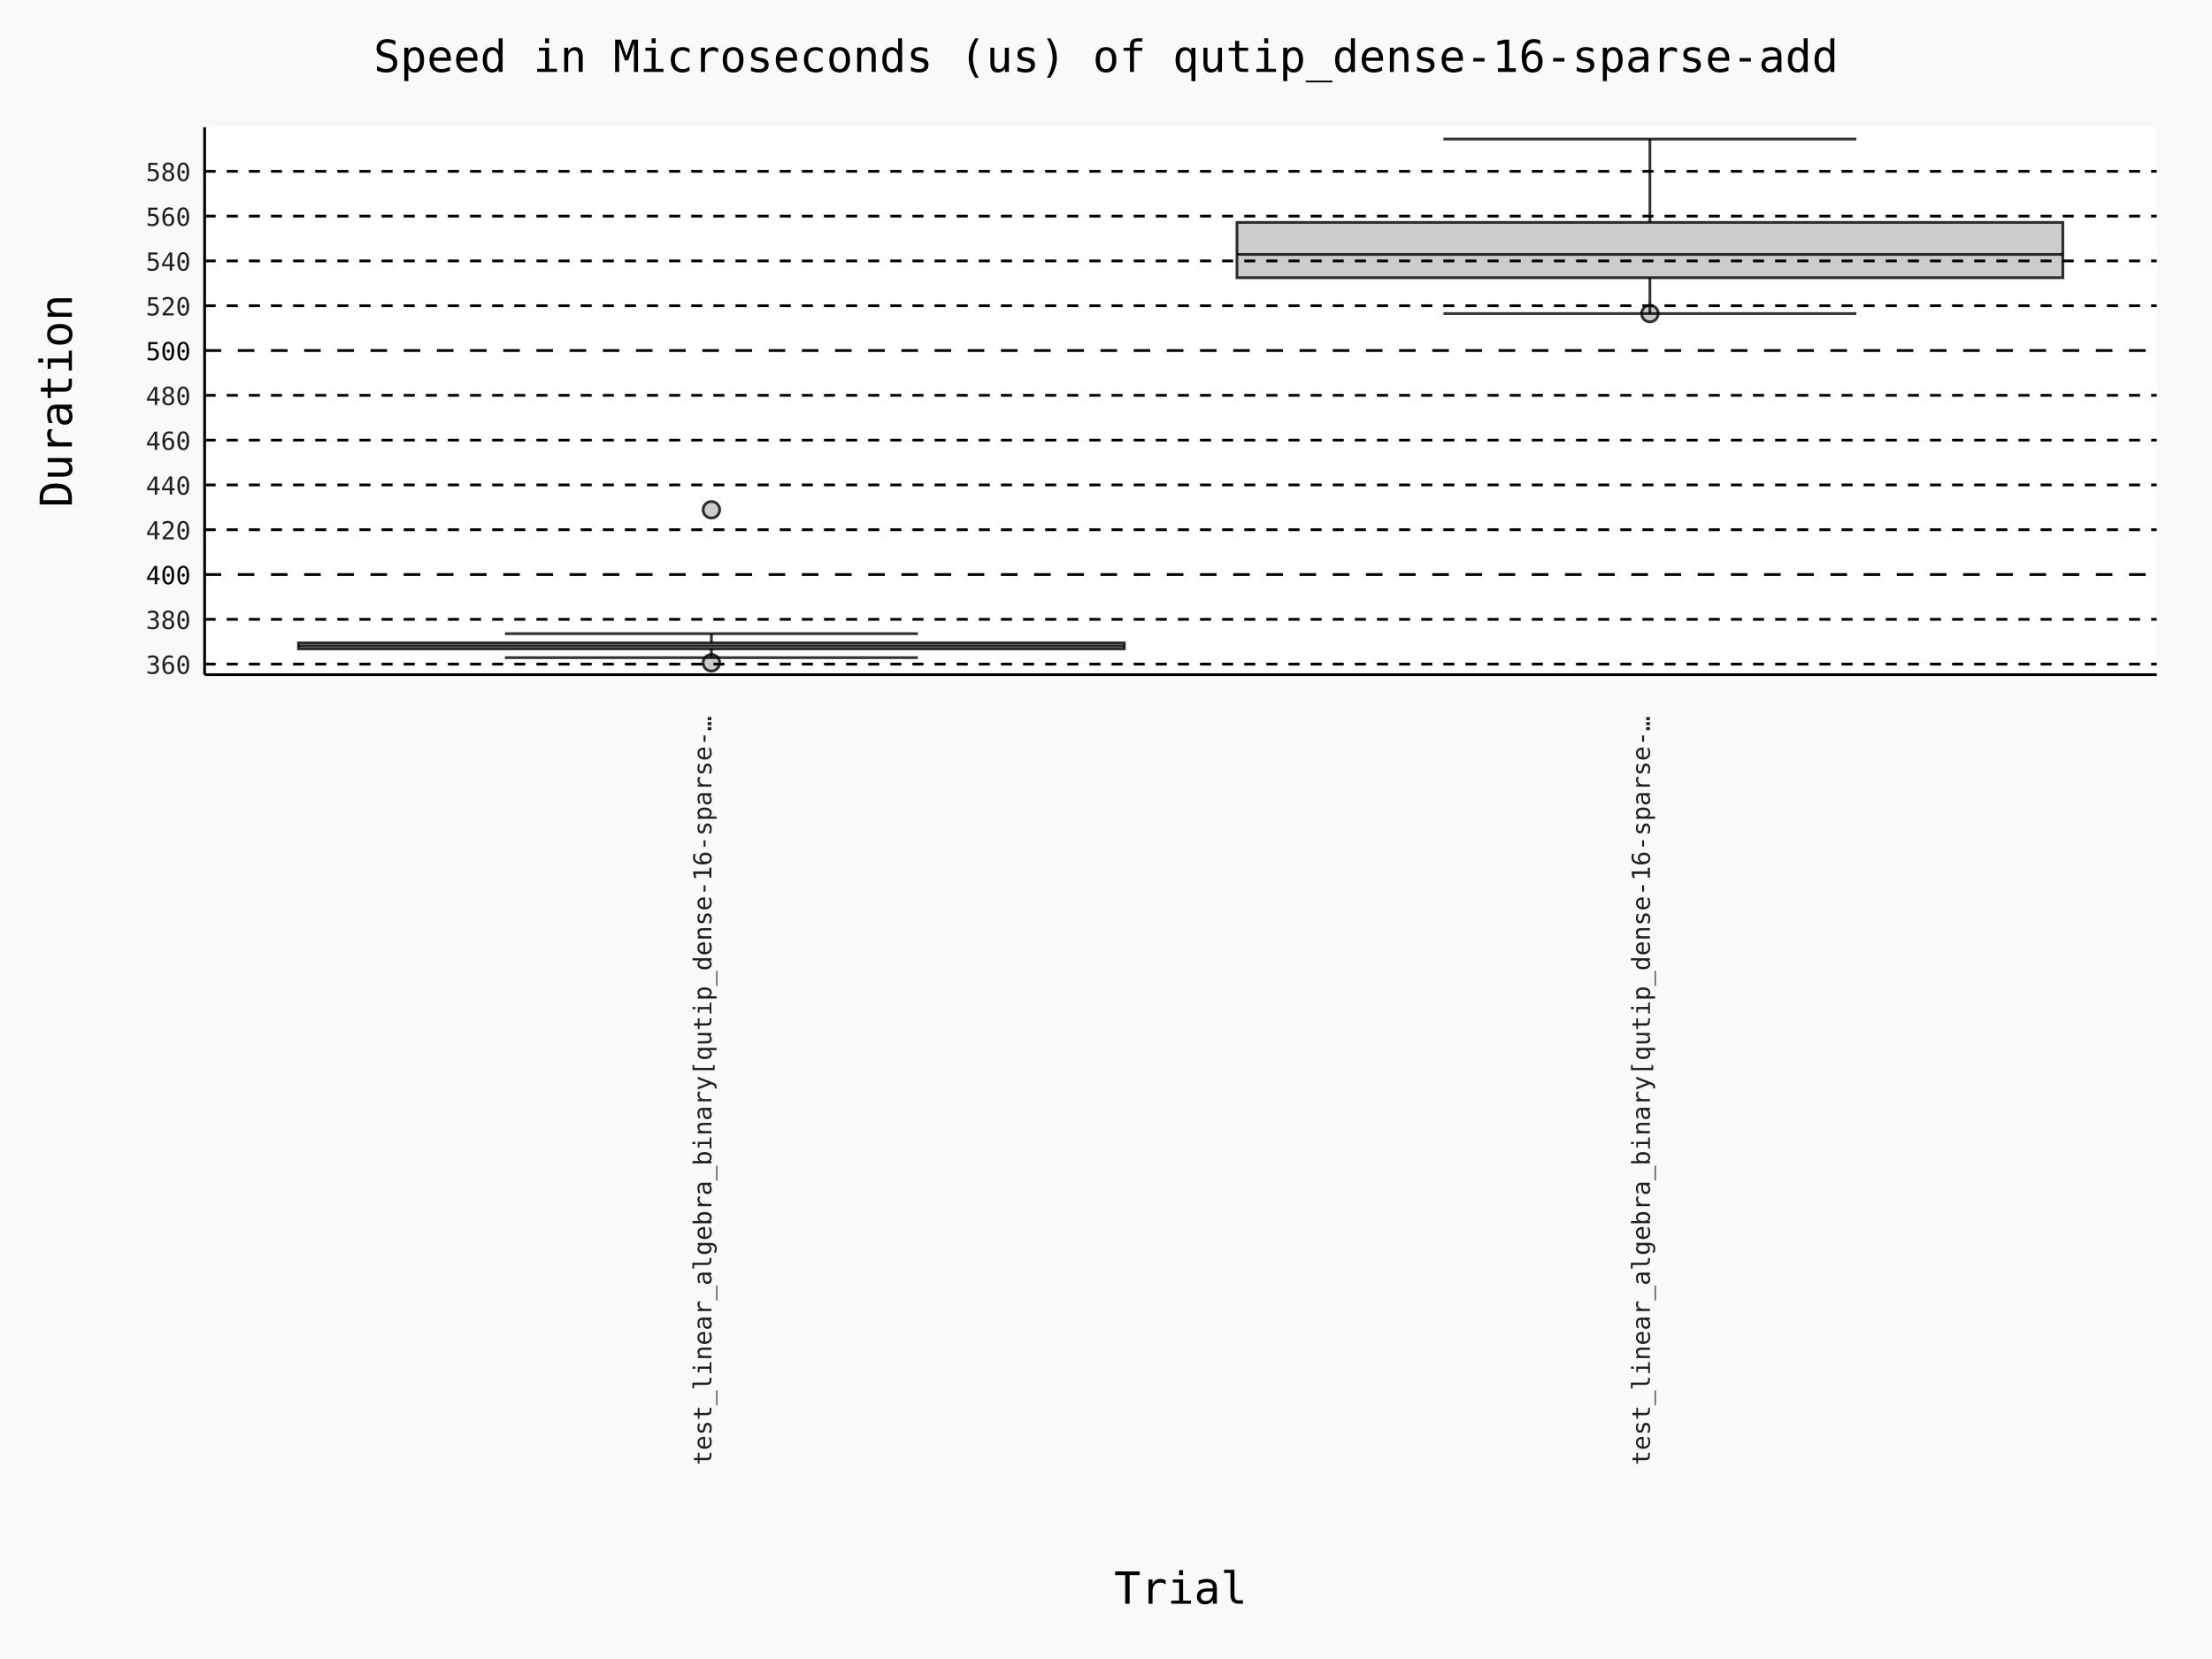
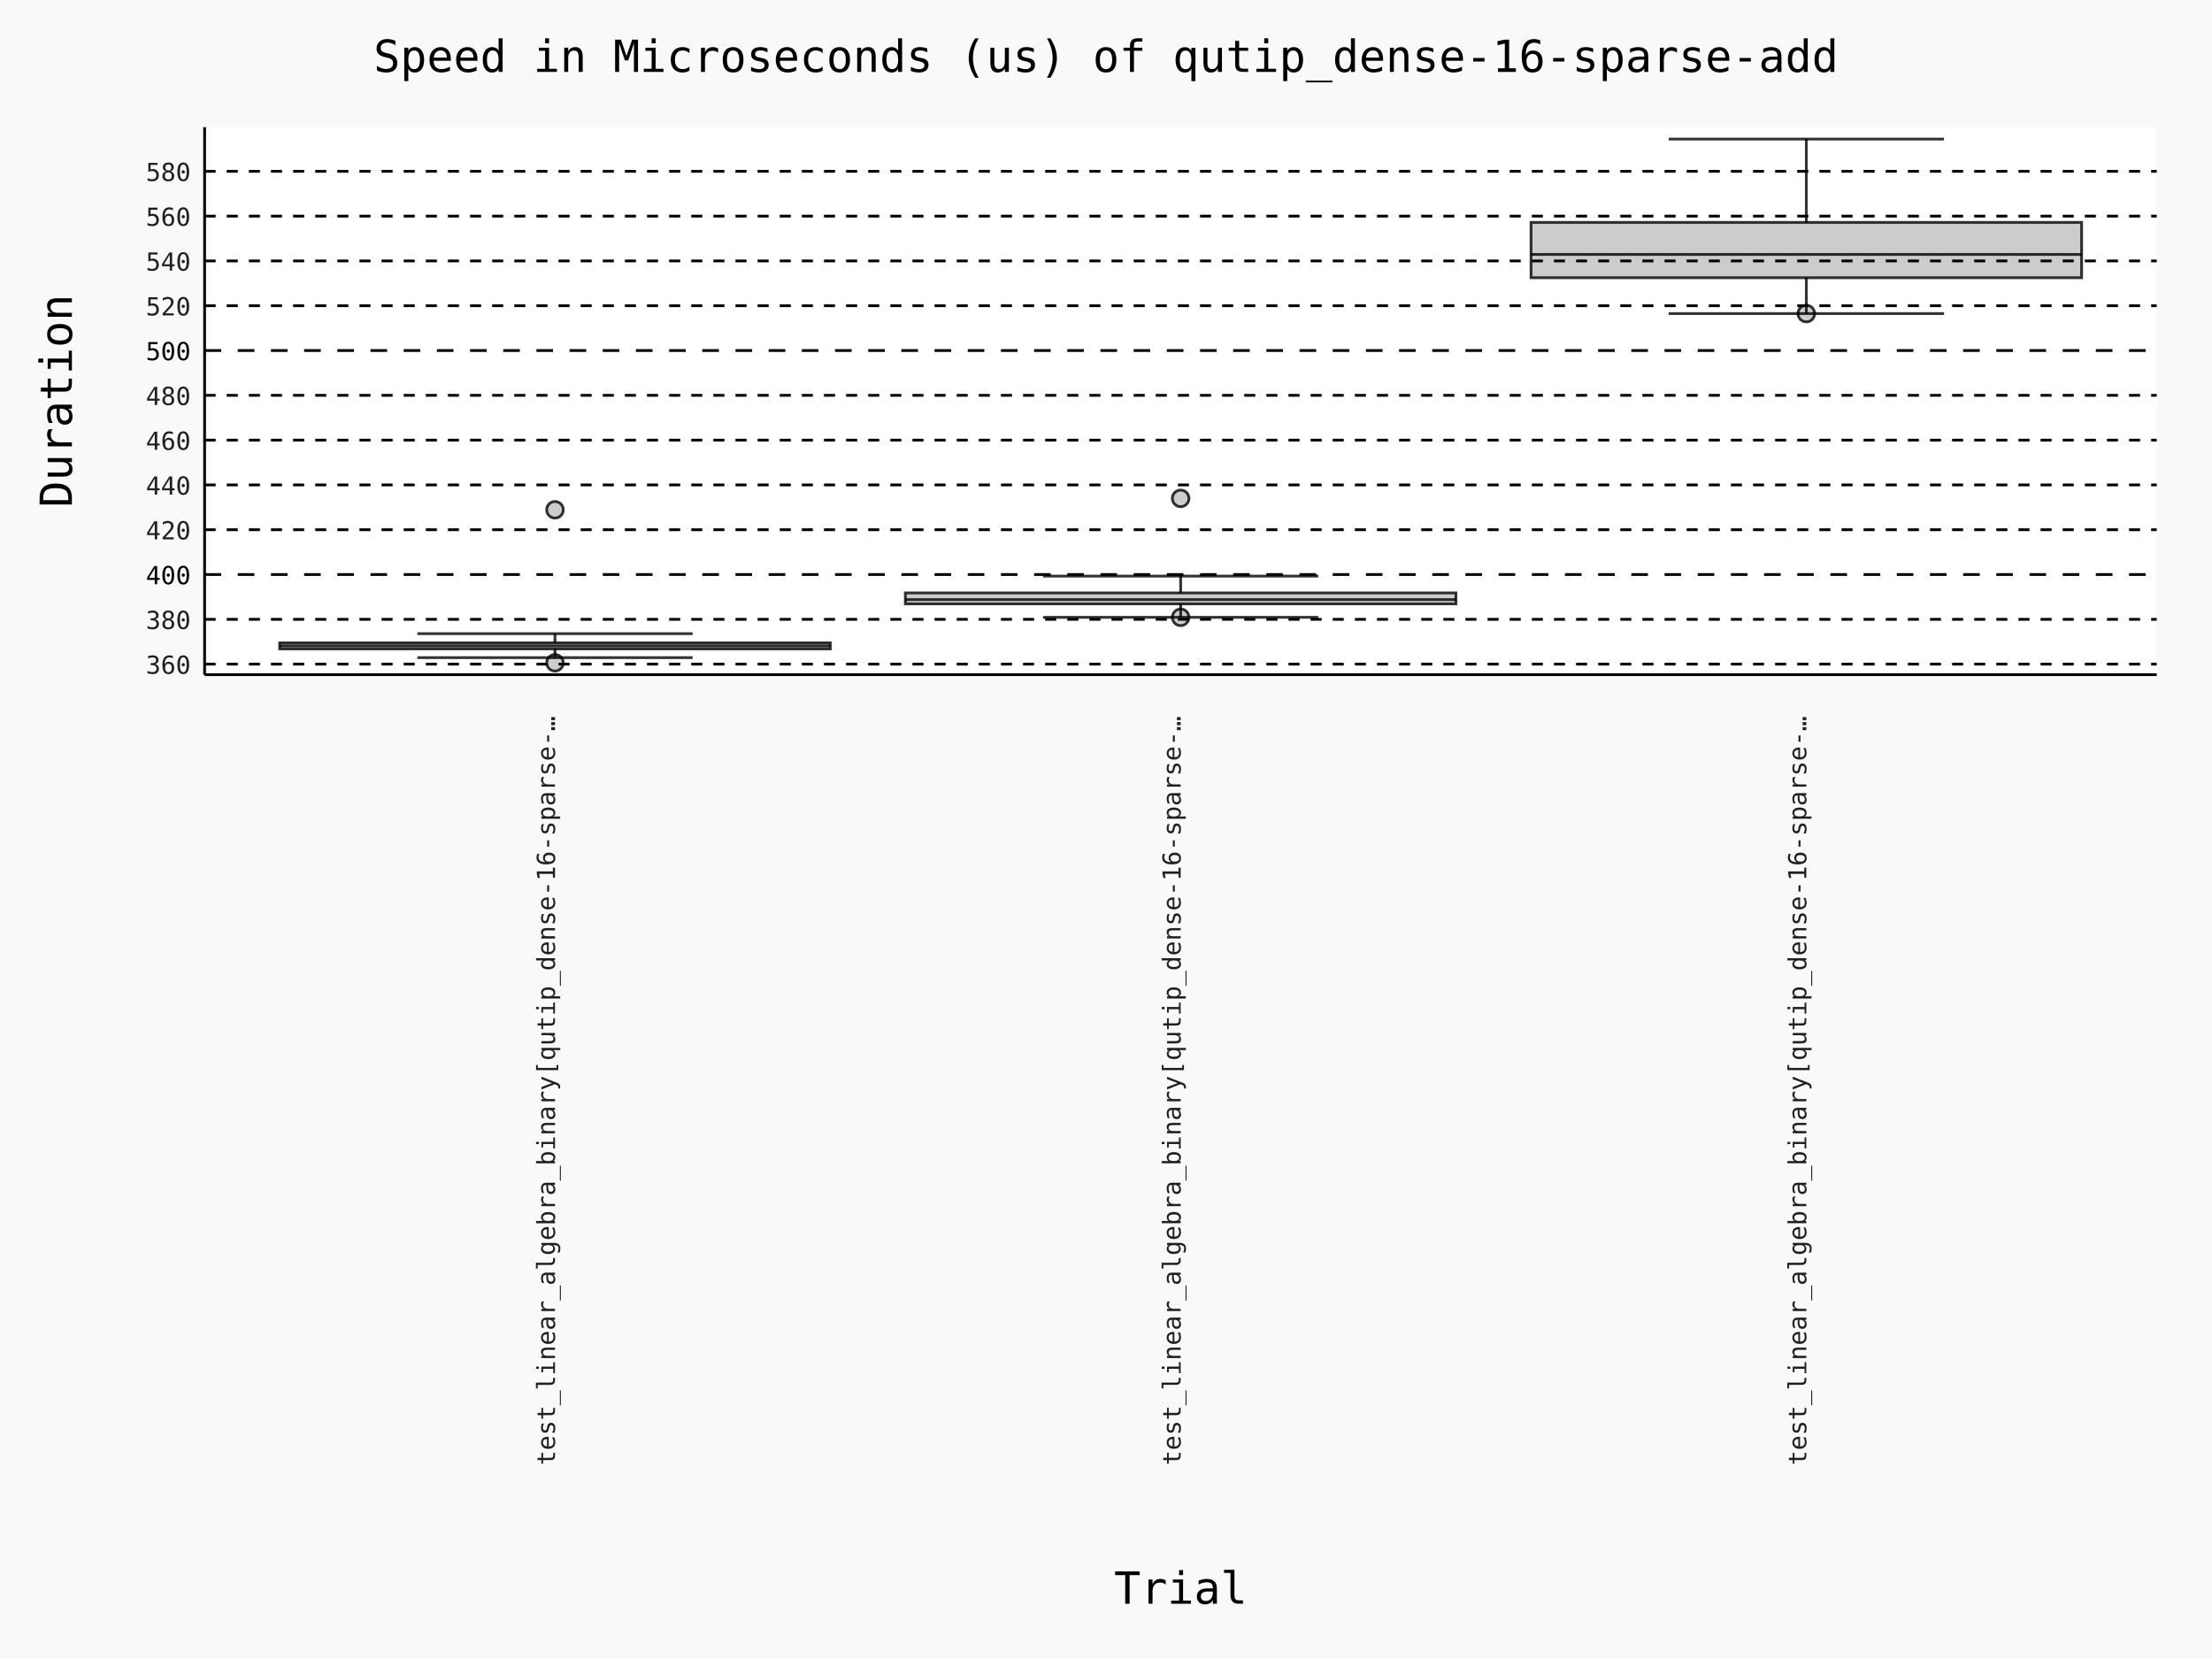
- <svg xmlns="http://www.w3.org/2000/svg" id="chart-1bbce14e-b577-4d97-9c5e-99479ba8e9a6" class="pygal-chart" viewBox="0 0 800 600">
+ <svg xmlns="http://www.w3.org/2000/svg" id="chart-92ea63c4-4182-4daa-8847-56160458f83b" class="pygal-chart" viewBox="0 0 800 600">
  <defs>
-     <style type="text/css">#chart-1bbce14e-b577-4d97-9c5e-99479ba8e9a6{-webkit-user-select:none;-webkit-font-smoothing:antialiased;font-family:Consolas,"Deja Vu Sans Mono","Bitstream Vera Sans Mono","Courier New",monospace}#chart-1bbce14e-b577-4d97-9c5e-99479ba8e9a6 .title{font-family:Consolas,"Deja Vu Sans Mono","Bitstream Vera Sans Mono","Courier New",monospace;font-size:16px}#chart-1bbce14e-b577-4d97-9c5e-99479ba8e9a6 .legends .legend text{font-family:Consolas,"Deja Vu Sans Mono","Bitstream Vera Sans Mono","Courier New",monospace;font-size:14px}#chart-1bbce14e-b577-4d97-9c5e-99479ba8e9a6 .axis text{font-family:Consolas,"Deja Vu Sans Mono","Bitstream Vera Sans Mono","Courier New",monospace;font-size:10px}#chart-1bbce14e-b577-4d97-9c5e-99479ba8e9a6 .axis text.major{font-family:Consolas,"Deja Vu Sans Mono","Bitstream Vera Sans Mono","Courier New",monospace;font-size:10px}#chart-1bbce14e-b577-4d97-9c5e-99479ba8e9a6 .text-overlay text.value{font-family:Consolas,"Deja Vu Sans Mono","Bitstream Vera Sans Mono","Courier New",monospace;font-size:16px}#chart-1bbce14e-b577-4d97-9c5e-99479ba8e9a6 .text-overlay text.label{font-family:Consolas,"Deja Vu Sans Mono","Bitstream Vera Sans Mono","Courier New",monospace;font-size:10px}#chart-1bbce14e-b577-4d97-9c5e-99479ba8e9a6 .tooltip{font-family:Consolas,"Deja Vu Sans Mono","Bitstream Vera Sans Mono","Courier New",monospace;font-size:14px}#chart-1bbce14e-b577-4d97-9c5e-99479ba8e9a6 text.no_data{font-family:Consolas,"Deja Vu Sans Mono","Bitstream Vera Sans Mono","Courier New",monospace;font-size:64px}
- #chart-1bbce14e-b577-4d97-9c5e-99479ba8e9a6{background-color:rgba(249,249,249,1)}#chart-1bbce14e-b577-4d97-9c5e-99479ba8e9a6 path,#chart-1bbce14e-b577-4d97-9c5e-99479ba8e9a6 line,#chart-1bbce14e-b577-4d97-9c5e-99479ba8e9a6 rect,#chart-1bbce14e-b577-4d97-9c5e-99479ba8e9a6 circle{-webkit-transition:150ms;-moz-transition:150ms;transition:150ms}#chart-1bbce14e-b577-4d97-9c5e-99479ba8e9a6 .graph &gt; .background{fill:rgba(249,249,249,1)}#chart-1bbce14e-b577-4d97-9c5e-99479ba8e9a6 .plot &gt; .background{fill:rgba(255,255,255,1)}#chart-1bbce14e-b577-4d97-9c5e-99479ba8e9a6 .graph{fill:rgba(0,0,0,.87)}#chart-1bbce14e-b577-4d97-9c5e-99479ba8e9a6 text.no_data{fill:rgba(0,0,0,1)}#chart-1bbce14e-b577-4d97-9c5e-99479ba8e9a6 .title{fill:rgba(0,0,0,1)}#chart-1bbce14e-b577-4d97-9c5e-99479ba8e9a6 .legends .legend text{fill:rgba(0,0,0,.87)}#chart-1bbce14e-b577-4d97-9c5e-99479ba8e9a6 .legends .legend:hover text{fill:rgba(0,0,0,1)}#chart-1bbce14e-b577-4d97-9c5e-99479ba8e9a6 .axis .line{stroke:rgba(0,0,0,1)}#chart-1bbce14e-b577-4d97-9c5e-99479ba8e9a6 .axis .guide.line{stroke:rgba(0,0,0,.54)}#chart-1bbce14e-b577-4d97-9c5e-99479ba8e9a6 .axis .major.line{stroke:rgba(0,0,0,.87)}#chart-1bbce14e-b577-4d97-9c5e-99479ba8e9a6 .axis text.major{fill:rgba(0,0,0,1)}#chart-1bbce14e-b577-4d97-9c5e-99479ba8e9a6 .axis.y .guides:hover .guide.line,#chart-1bbce14e-b577-4d97-9c5e-99479ba8e9a6 .line-graph .axis.x .guides:hover .guide.line,#chart-1bbce14e-b577-4d97-9c5e-99479ba8e9a6 .stackedline-graph .axis.x .guides:hover .guide.line,#chart-1bbce14e-b577-4d97-9c5e-99479ba8e9a6 .xy-graph .axis.x .guides:hover .guide.line{stroke:rgba(0,0,0,1)}#chart-1bbce14e-b577-4d97-9c5e-99479ba8e9a6 .axis .guides:hover text{fill:rgba(0,0,0,1)}#chart-1bbce14e-b577-4d97-9c5e-99479ba8e9a6 .reactive{fill-opacity:.7;stroke-opacity:.8;stroke-width:1}#chart-1bbce14e-b577-4d97-9c5e-99479ba8e9a6 .ci{stroke:rgba(0,0,0,.87)}#chart-1bbce14e-b577-4d97-9c5e-99479ba8e9a6 .reactive.active,#chart-1bbce14e-b577-4d97-9c5e-99479ba8e9a6 .active .reactive{fill-opacity:.8;stroke-opacity:.9;stroke-width:4}#chart-1bbce14e-b577-4d97-9c5e-99479ba8e9a6 .ci .reactive.active{stroke-width:1.5}#chart-1bbce14e-b577-4d97-9c5e-99479ba8e9a6 .series text{fill:rgba(0,0,0,1)}#chart-1bbce14e-b577-4d97-9c5e-99479ba8e9a6 .tooltip rect{fill:rgba(255,255,255,1);stroke:rgba(0,0,0,1);-webkit-transition:opacity 150ms;-moz-transition:opacity 150ms;transition:opacity 150ms}#chart-1bbce14e-b577-4d97-9c5e-99479ba8e9a6 .tooltip .label{fill:rgba(0,0,0,.87)}#chart-1bbce14e-b577-4d97-9c5e-99479ba8e9a6 .tooltip .label{fill:rgba(0,0,0,.87)}#chart-1bbce14e-b577-4d97-9c5e-99479ba8e9a6 .tooltip .legend{font-size:.8em;fill:rgba(0,0,0,.54)}#chart-1bbce14e-b577-4d97-9c5e-99479ba8e9a6 .tooltip .x_label{font-size:.6em;fill:rgba(0,0,0,1)}#chart-1bbce14e-b577-4d97-9c5e-99479ba8e9a6 .tooltip .xlink{font-size:.5em;text-decoration:underline}#chart-1bbce14e-b577-4d97-9c5e-99479ba8e9a6 .tooltip .value{font-size:1.5em}#chart-1bbce14e-b577-4d97-9c5e-99479ba8e9a6 .bound{font-size:.5em}#chart-1bbce14e-b577-4d97-9c5e-99479ba8e9a6 .max-value{font-size:.75em;fill:rgba(0,0,0,.54)}#chart-1bbce14e-b577-4d97-9c5e-99479ba8e9a6 .map-element{fill:rgba(255,255,255,1);stroke:rgba(0,0,0,.54) !important}#chart-1bbce14e-b577-4d97-9c5e-99479ba8e9a6 .map-element .reactive{fill-opacity:inherit;stroke-opacity:inherit}#chart-1bbce14e-b577-4d97-9c5e-99479ba8e9a6 .color-0,#chart-1bbce14e-b577-4d97-9c5e-99479ba8e9a6 .color-0 a:visited{stroke:#000000;fill:#000000}#chart-1bbce14e-b577-4d97-9c5e-99479ba8e9a6 .color-1,#chart-1bbce14e-b577-4d97-9c5e-99479ba8e9a6 .color-1 a:visited{stroke:#000000;fill:#000000}#chart-1bbce14e-b577-4d97-9c5e-99479ba8e9a6 .text-overlay .color-0 text{fill:white}#chart-1bbce14e-b577-4d97-9c5e-99479ba8e9a6 .text-overlay .color-1 text{fill:white}
- #chart-1bbce14e-b577-4d97-9c5e-99479ba8e9a6 text.no_data{text-anchor:middle}#chart-1bbce14e-b577-4d97-9c5e-99479ba8e9a6 .guide.line{fill:none}#chart-1bbce14e-b577-4d97-9c5e-99479ba8e9a6 .centered{text-anchor:middle}#chart-1bbce14e-b577-4d97-9c5e-99479ba8e9a6 .title{text-anchor:middle}#chart-1bbce14e-b577-4d97-9c5e-99479ba8e9a6 .legends .legend text{fill-opacity:1}#chart-1bbce14e-b577-4d97-9c5e-99479ba8e9a6 .axis.x text{text-anchor:middle}#chart-1bbce14e-b577-4d97-9c5e-99479ba8e9a6 .axis.x:not(.web) text[transform]{text-anchor:start}#chart-1bbce14e-b577-4d97-9c5e-99479ba8e9a6 .axis.x:not(.web) text[transform].backwards{text-anchor:end}#chart-1bbce14e-b577-4d97-9c5e-99479ba8e9a6 .axis.y text{text-anchor:end}#chart-1bbce14e-b577-4d97-9c5e-99479ba8e9a6 .axis.y text[transform].backwards{text-anchor:start}#chart-1bbce14e-b577-4d97-9c5e-99479ba8e9a6 .axis.y2 text{text-anchor:start}#chart-1bbce14e-b577-4d97-9c5e-99479ba8e9a6 .axis.y2 text[transform].backwards{text-anchor:end}#chart-1bbce14e-b577-4d97-9c5e-99479ba8e9a6 .axis .guide.line{stroke-dasharray:4,4;stroke:black}#chart-1bbce14e-b577-4d97-9c5e-99479ba8e9a6 .axis .major.guide.line{stroke-dasharray:6,6;stroke:black}#chart-1bbce14e-b577-4d97-9c5e-99479ba8e9a6 .horizontal .axis.y .guide.line,#chart-1bbce14e-b577-4d97-9c5e-99479ba8e9a6 .horizontal .axis.y2 .guide.line,#chart-1bbce14e-b577-4d97-9c5e-99479ba8e9a6 .vertical .axis.x .guide.line{opacity:0}#chart-1bbce14e-b577-4d97-9c5e-99479ba8e9a6 .horizontal .axis.always_show .guide.line,#chart-1bbce14e-b577-4d97-9c5e-99479ba8e9a6 .vertical .axis.always_show .guide.line{opacity:1 !important}#chart-1bbce14e-b577-4d97-9c5e-99479ba8e9a6 .axis.y .guides:hover .guide.line,#chart-1bbce14e-b577-4d97-9c5e-99479ba8e9a6 .axis.y2 .guides:hover .guide.line,#chart-1bbce14e-b577-4d97-9c5e-99479ba8e9a6 .axis.x .guides:hover .guide.line{opacity:1}#chart-1bbce14e-b577-4d97-9c5e-99479ba8e9a6 .axis .guides:hover text{opacity:1}#chart-1bbce14e-b577-4d97-9c5e-99479ba8e9a6 .nofill{fill:none}#chart-1bbce14e-b577-4d97-9c5e-99479ba8e9a6 .subtle-fill{fill-opacity:.2}#chart-1bbce14e-b577-4d97-9c5e-99479ba8e9a6 .dot{stroke-width:1px;fill-opacity:1;stroke-opacity:1}#chart-1bbce14e-b577-4d97-9c5e-99479ba8e9a6 .dot.active{stroke-width:5px}#chart-1bbce14e-b577-4d97-9c5e-99479ba8e9a6 .dot.negative{fill:transparent}#chart-1bbce14e-b577-4d97-9c5e-99479ba8e9a6 text,#chart-1bbce14e-b577-4d97-9c5e-99479ba8e9a6 tspan{stroke:none !important}#chart-1bbce14e-b577-4d97-9c5e-99479ba8e9a6 .series text.active{opacity:1}#chart-1bbce14e-b577-4d97-9c5e-99479ba8e9a6 .tooltip rect{fill-opacity:.95;stroke-width:.5}#chart-1bbce14e-b577-4d97-9c5e-99479ba8e9a6 .tooltip text{fill-opacity:1}#chart-1bbce14e-b577-4d97-9c5e-99479ba8e9a6 .showable{visibility:hidden}#chart-1bbce14e-b577-4d97-9c5e-99479ba8e9a6 .showable.shown{visibility:visible}#chart-1bbce14e-b577-4d97-9c5e-99479ba8e9a6 .gauge-background{fill:rgba(229,229,229,1);stroke:none}#chart-1bbce14e-b577-4d97-9c5e-99479ba8e9a6 .bg-lines{stroke:rgba(249,249,249,1);stroke-width:2px}
+     <style type="text/css">#chart-92ea63c4-4182-4daa-8847-56160458f83b{-webkit-user-select:none;-webkit-font-smoothing:antialiased;font-family:Consolas,"Deja Vu Sans Mono","Bitstream Vera Sans Mono","Courier New",monospace}#chart-92ea63c4-4182-4daa-8847-56160458f83b .title{font-family:Consolas,"Deja Vu Sans Mono","Bitstream Vera Sans Mono","Courier New",monospace;font-size:16px}#chart-92ea63c4-4182-4daa-8847-56160458f83b .legends .legend text{font-family:Consolas,"Deja Vu Sans Mono","Bitstream Vera Sans Mono","Courier New",monospace;font-size:14px}#chart-92ea63c4-4182-4daa-8847-56160458f83b .axis text{font-family:Consolas,"Deja Vu Sans Mono","Bitstream Vera Sans Mono","Courier New",monospace;font-size:10px}#chart-92ea63c4-4182-4daa-8847-56160458f83b .axis text.major{font-family:Consolas,"Deja Vu Sans Mono","Bitstream Vera Sans Mono","Courier New",monospace;font-size:10px}#chart-92ea63c4-4182-4daa-8847-56160458f83b .text-overlay text.value{font-family:Consolas,"Deja Vu Sans Mono","Bitstream Vera Sans Mono","Courier New",monospace;font-size:16px}#chart-92ea63c4-4182-4daa-8847-56160458f83b .text-overlay text.label{font-family:Consolas,"Deja Vu Sans Mono","Bitstream Vera Sans Mono","Courier New",monospace;font-size:10px}#chart-92ea63c4-4182-4daa-8847-56160458f83b .tooltip{font-family:Consolas,"Deja Vu Sans Mono","Bitstream Vera Sans Mono","Courier New",monospace;font-size:14px}#chart-92ea63c4-4182-4daa-8847-56160458f83b text.no_data{font-family:Consolas,"Deja Vu Sans Mono","Bitstream Vera Sans Mono","Courier New",monospace;font-size:64px}
+ #chart-92ea63c4-4182-4daa-8847-56160458f83b{background-color:rgba(249,249,249,1)}#chart-92ea63c4-4182-4daa-8847-56160458f83b path,#chart-92ea63c4-4182-4daa-8847-56160458f83b line,#chart-92ea63c4-4182-4daa-8847-56160458f83b rect,#chart-92ea63c4-4182-4daa-8847-56160458f83b circle{-webkit-transition:150ms;-moz-transition:150ms;transition:150ms}#chart-92ea63c4-4182-4daa-8847-56160458f83b .graph &gt; .background{fill:rgba(249,249,249,1)}#chart-92ea63c4-4182-4daa-8847-56160458f83b .plot &gt; .background{fill:rgba(255,255,255,1)}#chart-92ea63c4-4182-4daa-8847-56160458f83b .graph{fill:rgba(0,0,0,.87)}#chart-92ea63c4-4182-4daa-8847-56160458f83b text.no_data{fill:rgba(0,0,0,1)}#chart-92ea63c4-4182-4daa-8847-56160458f83b .title{fill:rgba(0,0,0,1)}#chart-92ea63c4-4182-4daa-8847-56160458f83b .legends .legend text{fill:rgba(0,0,0,.87)}#chart-92ea63c4-4182-4daa-8847-56160458f83b .legends .legend:hover text{fill:rgba(0,0,0,1)}#chart-92ea63c4-4182-4daa-8847-56160458f83b .axis .line{stroke:rgba(0,0,0,1)}#chart-92ea63c4-4182-4daa-8847-56160458f83b .axis .guide.line{stroke:rgba(0,0,0,.54)}#chart-92ea63c4-4182-4daa-8847-56160458f83b .axis .major.line{stroke:rgba(0,0,0,.87)}#chart-92ea63c4-4182-4daa-8847-56160458f83b .axis text.major{fill:rgba(0,0,0,1)}#chart-92ea63c4-4182-4daa-8847-56160458f83b .axis.y .guides:hover .guide.line,#chart-92ea63c4-4182-4daa-8847-56160458f83b .line-graph .axis.x .guides:hover .guide.line,#chart-92ea63c4-4182-4daa-8847-56160458f83b .stackedline-graph .axis.x .guides:hover .guide.line,#chart-92ea63c4-4182-4daa-8847-56160458f83b .xy-graph .axis.x .guides:hover .guide.line{stroke:rgba(0,0,0,1)}#chart-92ea63c4-4182-4daa-8847-56160458f83b .axis .guides:hover text{fill:rgba(0,0,0,1)}#chart-92ea63c4-4182-4daa-8847-56160458f83b .reactive{fill-opacity:.7;stroke-opacity:.8;stroke-width:1}#chart-92ea63c4-4182-4daa-8847-56160458f83b .ci{stroke:rgba(0,0,0,.87)}#chart-92ea63c4-4182-4daa-8847-56160458f83b .reactive.active,#chart-92ea63c4-4182-4daa-8847-56160458f83b .active .reactive{fill-opacity:.8;stroke-opacity:.9;stroke-width:4}#chart-92ea63c4-4182-4daa-8847-56160458f83b .ci .reactive.active{stroke-width:1.5}#chart-92ea63c4-4182-4daa-8847-56160458f83b .series text{fill:rgba(0,0,0,1)}#chart-92ea63c4-4182-4daa-8847-56160458f83b .tooltip rect{fill:rgba(255,255,255,1);stroke:rgba(0,0,0,1);-webkit-transition:opacity 150ms;-moz-transition:opacity 150ms;transition:opacity 150ms}#chart-92ea63c4-4182-4daa-8847-56160458f83b .tooltip .label{fill:rgba(0,0,0,.87)}#chart-92ea63c4-4182-4daa-8847-56160458f83b .tooltip .label{fill:rgba(0,0,0,.87)}#chart-92ea63c4-4182-4daa-8847-56160458f83b .tooltip .legend{font-size:.8em;fill:rgba(0,0,0,.54)}#chart-92ea63c4-4182-4daa-8847-56160458f83b .tooltip .x_label{font-size:.6em;fill:rgba(0,0,0,1)}#chart-92ea63c4-4182-4daa-8847-56160458f83b .tooltip .xlink{font-size:.5em;text-decoration:underline}#chart-92ea63c4-4182-4daa-8847-56160458f83b .tooltip .value{font-size:1.5em}#chart-92ea63c4-4182-4daa-8847-56160458f83b .bound{font-size:.5em}#chart-92ea63c4-4182-4daa-8847-56160458f83b .max-value{font-size:.75em;fill:rgba(0,0,0,.54)}#chart-92ea63c4-4182-4daa-8847-56160458f83b .map-element{fill:rgba(255,255,255,1);stroke:rgba(0,0,0,.54) !important}#chart-92ea63c4-4182-4daa-8847-56160458f83b .map-element .reactive{fill-opacity:inherit;stroke-opacity:inherit}#chart-92ea63c4-4182-4daa-8847-56160458f83b .color-0,#chart-92ea63c4-4182-4daa-8847-56160458f83b .color-0 a:visited{stroke:#000000;fill:#000000}#chart-92ea63c4-4182-4daa-8847-56160458f83b .color-1,#chart-92ea63c4-4182-4daa-8847-56160458f83b .color-1 a:visited{stroke:#000000;fill:#000000}#chart-92ea63c4-4182-4daa-8847-56160458f83b .color-2,#chart-92ea63c4-4182-4daa-8847-56160458f83b .color-2 a:visited{stroke:#000000;fill:#000000}#chart-92ea63c4-4182-4daa-8847-56160458f83b .text-overlay .color-0 text{fill:white}#chart-92ea63c4-4182-4daa-8847-56160458f83b .text-overlay .color-1 text{fill:white}#chart-92ea63c4-4182-4daa-8847-56160458f83b .text-overlay .color-2 text{fill:white}
+ #chart-92ea63c4-4182-4daa-8847-56160458f83b text.no_data{text-anchor:middle}#chart-92ea63c4-4182-4daa-8847-56160458f83b .guide.line{fill:none}#chart-92ea63c4-4182-4daa-8847-56160458f83b .centered{text-anchor:middle}#chart-92ea63c4-4182-4daa-8847-56160458f83b .title{text-anchor:middle}#chart-92ea63c4-4182-4daa-8847-56160458f83b .legends .legend text{fill-opacity:1}#chart-92ea63c4-4182-4daa-8847-56160458f83b .axis.x text{text-anchor:middle}#chart-92ea63c4-4182-4daa-8847-56160458f83b .axis.x:not(.web) text[transform]{text-anchor:start}#chart-92ea63c4-4182-4daa-8847-56160458f83b .axis.x:not(.web) text[transform].backwards{text-anchor:end}#chart-92ea63c4-4182-4daa-8847-56160458f83b .axis.y text{text-anchor:end}#chart-92ea63c4-4182-4daa-8847-56160458f83b .axis.y text[transform].backwards{text-anchor:start}#chart-92ea63c4-4182-4daa-8847-56160458f83b .axis.y2 text{text-anchor:start}#chart-92ea63c4-4182-4daa-8847-56160458f83b .axis.y2 text[transform].backwards{text-anchor:end}#chart-92ea63c4-4182-4daa-8847-56160458f83b .axis .guide.line{stroke-dasharray:4,4;stroke:black}#chart-92ea63c4-4182-4daa-8847-56160458f83b .axis .major.guide.line{stroke-dasharray:6,6;stroke:black}#chart-92ea63c4-4182-4daa-8847-56160458f83b .horizontal .axis.y .guide.line,#chart-92ea63c4-4182-4daa-8847-56160458f83b .horizontal .axis.y2 .guide.line,#chart-92ea63c4-4182-4daa-8847-56160458f83b .vertical .axis.x .guide.line{opacity:0}#chart-92ea63c4-4182-4daa-8847-56160458f83b .horizontal .axis.always_show .guide.line,#chart-92ea63c4-4182-4daa-8847-56160458f83b .vertical .axis.always_show .guide.line{opacity:1 !important}#chart-92ea63c4-4182-4daa-8847-56160458f83b .axis.y .guides:hover .guide.line,#chart-92ea63c4-4182-4daa-8847-56160458f83b .axis.y2 .guides:hover .guide.line,#chart-92ea63c4-4182-4daa-8847-56160458f83b .axis.x .guides:hover .guide.line{opacity:1}#chart-92ea63c4-4182-4daa-8847-56160458f83b .axis .guides:hover text{opacity:1}#chart-92ea63c4-4182-4daa-8847-56160458f83b .nofill{fill:none}#chart-92ea63c4-4182-4daa-8847-56160458f83b .subtle-fill{fill-opacity:.2}#chart-92ea63c4-4182-4daa-8847-56160458f83b .dot{stroke-width:1px;fill-opacity:1;stroke-opacity:1}#chart-92ea63c4-4182-4daa-8847-56160458f83b .dot.active{stroke-width:5px}#chart-92ea63c4-4182-4daa-8847-56160458f83b .dot.negative{fill:transparent}#chart-92ea63c4-4182-4daa-8847-56160458f83b text,#chart-92ea63c4-4182-4daa-8847-56160458f83b tspan{stroke:none !important}#chart-92ea63c4-4182-4daa-8847-56160458f83b .series text.active{opacity:1}#chart-92ea63c4-4182-4daa-8847-56160458f83b .tooltip rect{fill-opacity:.95;stroke-width:.5}#chart-92ea63c4-4182-4daa-8847-56160458f83b .tooltip text{fill-opacity:1}#chart-92ea63c4-4182-4daa-8847-56160458f83b .showable{visibility:hidden}#chart-92ea63c4-4182-4daa-8847-56160458f83b .showable.shown{visibility:visible}#chart-92ea63c4-4182-4daa-8847-56160458f83b .gauge-background{fill:rgba(229,229,229,1);stroke:none}#chart-92ea63c4-4182-4daa-8847-56160458f83b .bg-lines{stroke:rgba(249,249,249,1);stroke-width:2px}
.tooltip .value{font-size:1em !important}.axis text{font-size:9px !important}</style>
  </defs>
  <g class="graph custombox-graph vertical">
    <rect x="0" y="0" width="800" height="600" class="background" />
    <g transform="translate(74, 46)" class="plot">
      <rect x="0" y="0" width="706.0" height="198.0" class="background" />
      <g class="axis y always_show">
        <path d="M0 198 h706" class="line" />
        <g class="guides">
          <path d="M0 194.192 h706" class="guide line" />
          <text x="-5" y="197.692" class="">360</text>
        </g>
        <g class="guides">
          <path d="M0 177.989 h706" class="guide line" />
          <text x="-5" y="181.489" class="">380</text>
        </g>
        <g class="guides">
          <path d="M0 161.786 h706" class="major guide line" />
          <text x="-5" y="165.286" class="major">400</text>
        </g>
        <g class="guides">
          <path d="M0 145.583 h706" class="guide line" />
          <text x="-5" y="149.083" class="">420</text>
        </g>
        <g class="guides">
          <path d="M0 129.381 h706" class="guide line" />
          <text x="-5" y="132.881" class="">440</text>
        </g>
        <g class="guides">
          <path d="M0 113.178 h706" class="guide line" />
          <text x="-5" y="116.678" class="">460</text>
        </g>
        <g class="guides">
          <path d="M0 96.975 h706" class="guide line" />
          <text x="-5" y="100.475" class="">480</text>
        </g>
        <g class="guides">
          <path d="M0 80.772 h706" class="major guide line" />
          <text x="-5" y="84.272" class="major">500</text>
        </g>
        <g class="guides">
          <path d="M0 64.569 h706" class="guide line" />
          <text x="-5" y="68.069" class="">520</text>
        </g>
        <g class="guides">
          <path d="M0 48.366 h706" class="guide line" />
          <text x="-5" y="51.866" class="">540</text>
        </g>
        <g class="guides">
          <path d="M0 32.163 h706" class="guide line" />
          <text x="-5" y="35.663" class="">560</text>
        </g>
        <g class="guides">
          <path d="M0 15.96 h706" class="guide line" />
          <text x="-5" y="19.46" class="">580</text>
        </g>
      </g>
      <g class="axis x">
        <path d="M0 0 v198" class="line" />
        <g class="guides">
-           <path d="M183.288 0 v198" class="guide line" />
-           <text x="183.288" y="213.0" class="backwards" transform="rotate(270 183.2885 213)">test_linear_algebra_binary[qutip_dense-16-sparse-…</text>
+           <path d="M126.718 0 v198" class="guide line" />
+           <text x="126.718" y="213.0" class="backwards" transform="rotate(270 126.7179 213)">test_linear_algebra_binary[qutip_dense-16-sparse-…</text>
        </g>
        <g class="guides">
-           <path d="M522.712 0 v198" class="guide line" />
-           <text x="522.712" y="213.0" class="backwards" transform="rotate(270 522.7115 213)">test_linear_algebra_binary[qutip_dense-16-sparse-…</text>
+           <path d="M353 0 v198" class="guide line" />
+           <text x="353.0" y="213.0" class="backwards" transform="rotate(270 353 213)">test_linear_algebra_binary[qutip_dense-16-sparse-…</text>
+         </g>
+         <g class="guides">
+           <path d="M579.282 0 v198" class="guide line" />
+           <text x="579.282" y="213.0" class="backwards" transform="rotate(270 579.2821 213)">test_linear_algebra_binary[qutip_dense-16-sparse-…</text>
        </g>
      </g>
      <g class="series serie-0 color-0">
        <g class="boxes">
          <g class="box">
-             <path stroke-width="3" d="M108.615 191.842 L257.962 191.842" class="reactive tooltip-trigger" />
-             <path stroke-width="3" d="M33.942 187.588 L332.635 187.588" class="reactive tooltip-trigger" />
-             <path stroke-width="3" d="M108.615 183.173 L257.962 183.173" class="reactive tooltip-trigger" />
-             <path stroke-width="2" d="M183.288 191.842 L183.288 188.682" class="reactive tooltip-trigger" />
-             <path stroke-width="2" d="M183.288 183.173 L183.288 186.494" class="reactive tooltip-trigger" />
-             <rect x="33.942" y="186.494" height="2.187" width="298.692" class="subtle-fill reactive tooltip-trigger" />
-             <circle cx="183.288" cy="193.705" r="3" class="subtle-fill reactive tooltip-trigger" />
-             <circle cx="183.288" cy="138.372" r="3" class="subtle-fill reactive tooltip-trigger" />
+             <path stroke-width="3" d="M76.936 191.842 L176.5 191.842" class="reactive tooltip-trigger" />
+             <path stroke-width="3" d="M27.154 187.588 L226.282 187.588" class="reactive tooltip-trigger" />
+             <path stroke-width="3" d="M76.936 183.173 L176.5 183.173" class="reactive tooltip-trigger" />
+             <path stroke-width="2" d="M126.718 191.842 L126.718 188.682" class="reactive tooltip-trigger" />
+             <path stroke-width="2" d="M126.718 183.173 L126.718 186.494" class="reactive tooltip-trigger" />
+             <rect x="27.154" y="186.494" height="2.187" width="199.128" class="subtle-fill reactive tooltip-trigger" />
+             <circle cx="126.718" cy="193.705" r="3" class="subtle-fill reactive tooltip-trigger" />
+             <circle cx="126.718" cy="138.372" r="3" class="subtle-fill reactive tooltip-trigger" />
          </g>
        </g>
      </g>
      <g class="series serie-1 color-1">
        <g class="boxes">
          <g class="box">
-             <path stroke-width="3" d="M448.038 67.407 L597.385 67.407" class="reactive tooltip-trigger" />
-             <path stroke-width="3" d="M373.365 46.02 L672.058 46.02" class="reactive tooltip-trigger" />
-             <path stroke-width="3" d="M448.038 4.296 L597.385 4.296" class="reactive tooltip-trigger" />
-             <path stroke-width="2" d="M522.712 67.407 L522.712 54.444" class="reactive tooltip-trigger" />
-             <path stroke-width="2" d="M522.712 4.296 L522.712 34.434" class="reactive tooltip-trigger" />
-             <rect x="373.365" y="34.434" height="20.011" width="298.692" class="subtle-fill reactive tooltip-trigger" />
-             <circle cx="522.712" cy="67.407" r="3" class="subtle-fill reactive tooltip-trigger" />
-             <circle cx="522.712" cy="-3284.233" r="3" class="subtle-fill reactive tooltip-trigger" />
+             <path stroke-width="3" d="M303.218 177.263 L402.782 177.263" class="reactive tooltip-trigger" />
+             <path stroke-width="3" d="M253.436 170.863 L452.564 170.863" class="reactive tooltip-trigger" />
+             <path stroke-width="3" d="M303.218 162.357 L402.782 162.357" class="reactive tooltip-trigger" />
+             <path stroke-width="2" d="M353 177.263 L353 172.402" class="reactive tooltip-trigger" />
+             <path stroke-width="2" d="M353 162.357 L353 168.433" class="reactive tooltip-trigger" />
+             <rect x="253.436" y="168.433" height="3.969" width="199.128" class="subtle-fill reactive tooltip-trigger" />
+             <circle cx="353" cy="177.263" r="3" class="subtle-fill reactive tooltip-trigger" />
+             <circle cx="353" cy="134.245" r="3" class="subtle-fill reactive tooltip-trigger" />
+           </g>
+         </g>
+       </g>
+       <g class="series serie-2 color-2">
+         <g class="boxes">
+           <g class="box">
+             <path stroke-width="3" d="M529.5 67.407 L629.064 67.407" class="reactive tooltip-trigger" />
+             <path stroke-width="3" d="M479.718 46.02 L678.846 46.02" class="reactive tooltip-trigger" />
+             <path stroke-width="3" d="M529.5 4.296 L629.064 4.296" class="reactive tooltip-trigger" />
+             <path stroke-width="2" d="M579.282 67.407 L579.282 54.444" class="reactive tooltip-trigger" />
+             <path stroke-width="2" d="M579.282 4.296 L579.282 34.434" class="reactive tooltip-trigger" />
+             <rect x="479.718" y="34.434" height="20.011" width="199.128" class="subtle-fill reactive tooltip-trigger" />
+             <circle cx="579.282" cy="67.407" r="3" class="subtle-fill reactive tooltip-trigger" />
+             <circle cx="579.282" cy="-3284.233" r="3" class="subtle-fill reactive tooltip-trigger" />
          </g>
        </g>
      </g>
    </g>
    <g class="titles">
      <text x="400.0" y="26" class="title plot_title">Speed in Microseconds (us) of qutip_dense-16-sparse-add</text>
      <text x="427.0" y="580.0" class="title">Trial</text>
      <text x="0" y="171.0" class="title" transform="rotate(-90 0 145)">Duration</text>
    </g>
    <g transform="translate(74, 46)" class="plot overlay">
      <g class="series serie-0 color-0" />
      <g class="series serie-1 color-1" />
+       <g class="series serie-2 color-2" />
    </g>
    <g transform="translate(74, 46)" class="plot text-overlay">
      <g class="series serie-0 color-0" />
      <g class="series serie-1 color-1" />
+       <g class="series serie-2 color-2" />
    </g>
    <g transform="translate(74, 46)" class="plot tooltip-overlay">
      <g transform="translate(0 0)" style="opacity: 0" class="tooltip">
        <rect rx="0" ry="0" width="0" height="0" class="tooltip-box" />
        <g class="text" />
      </g>
    </g>
  </g>
</svg>
